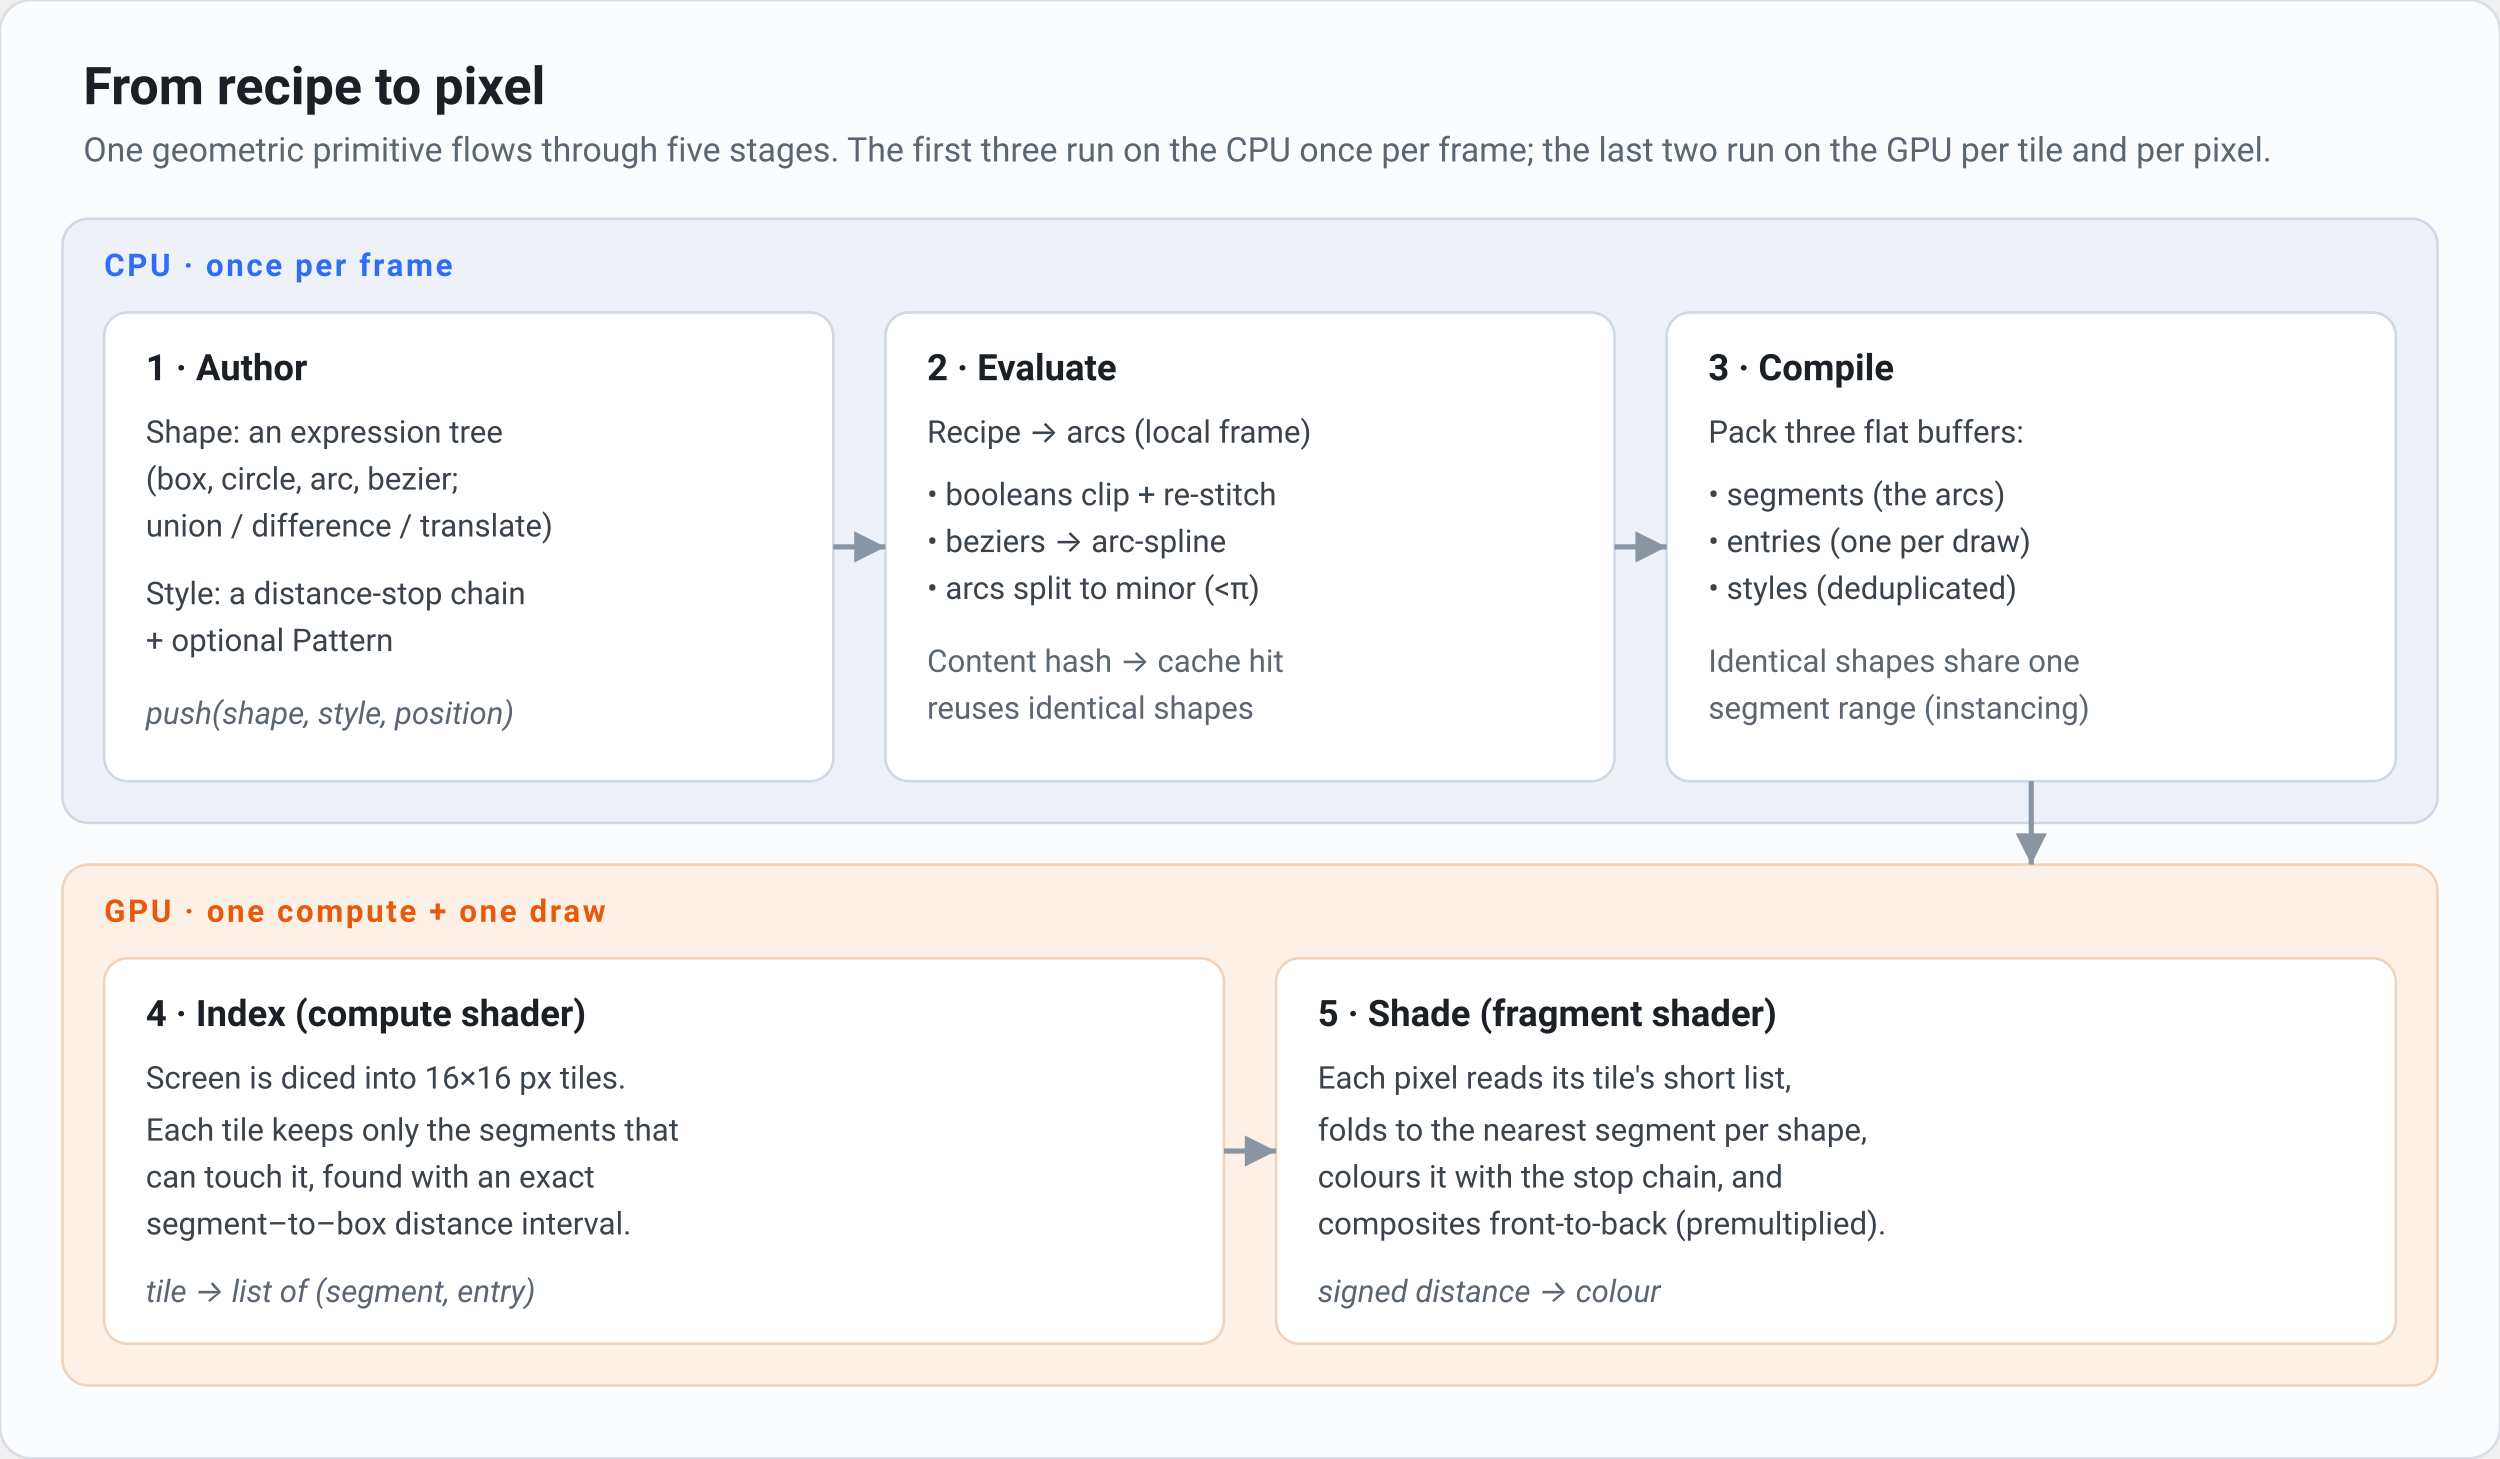
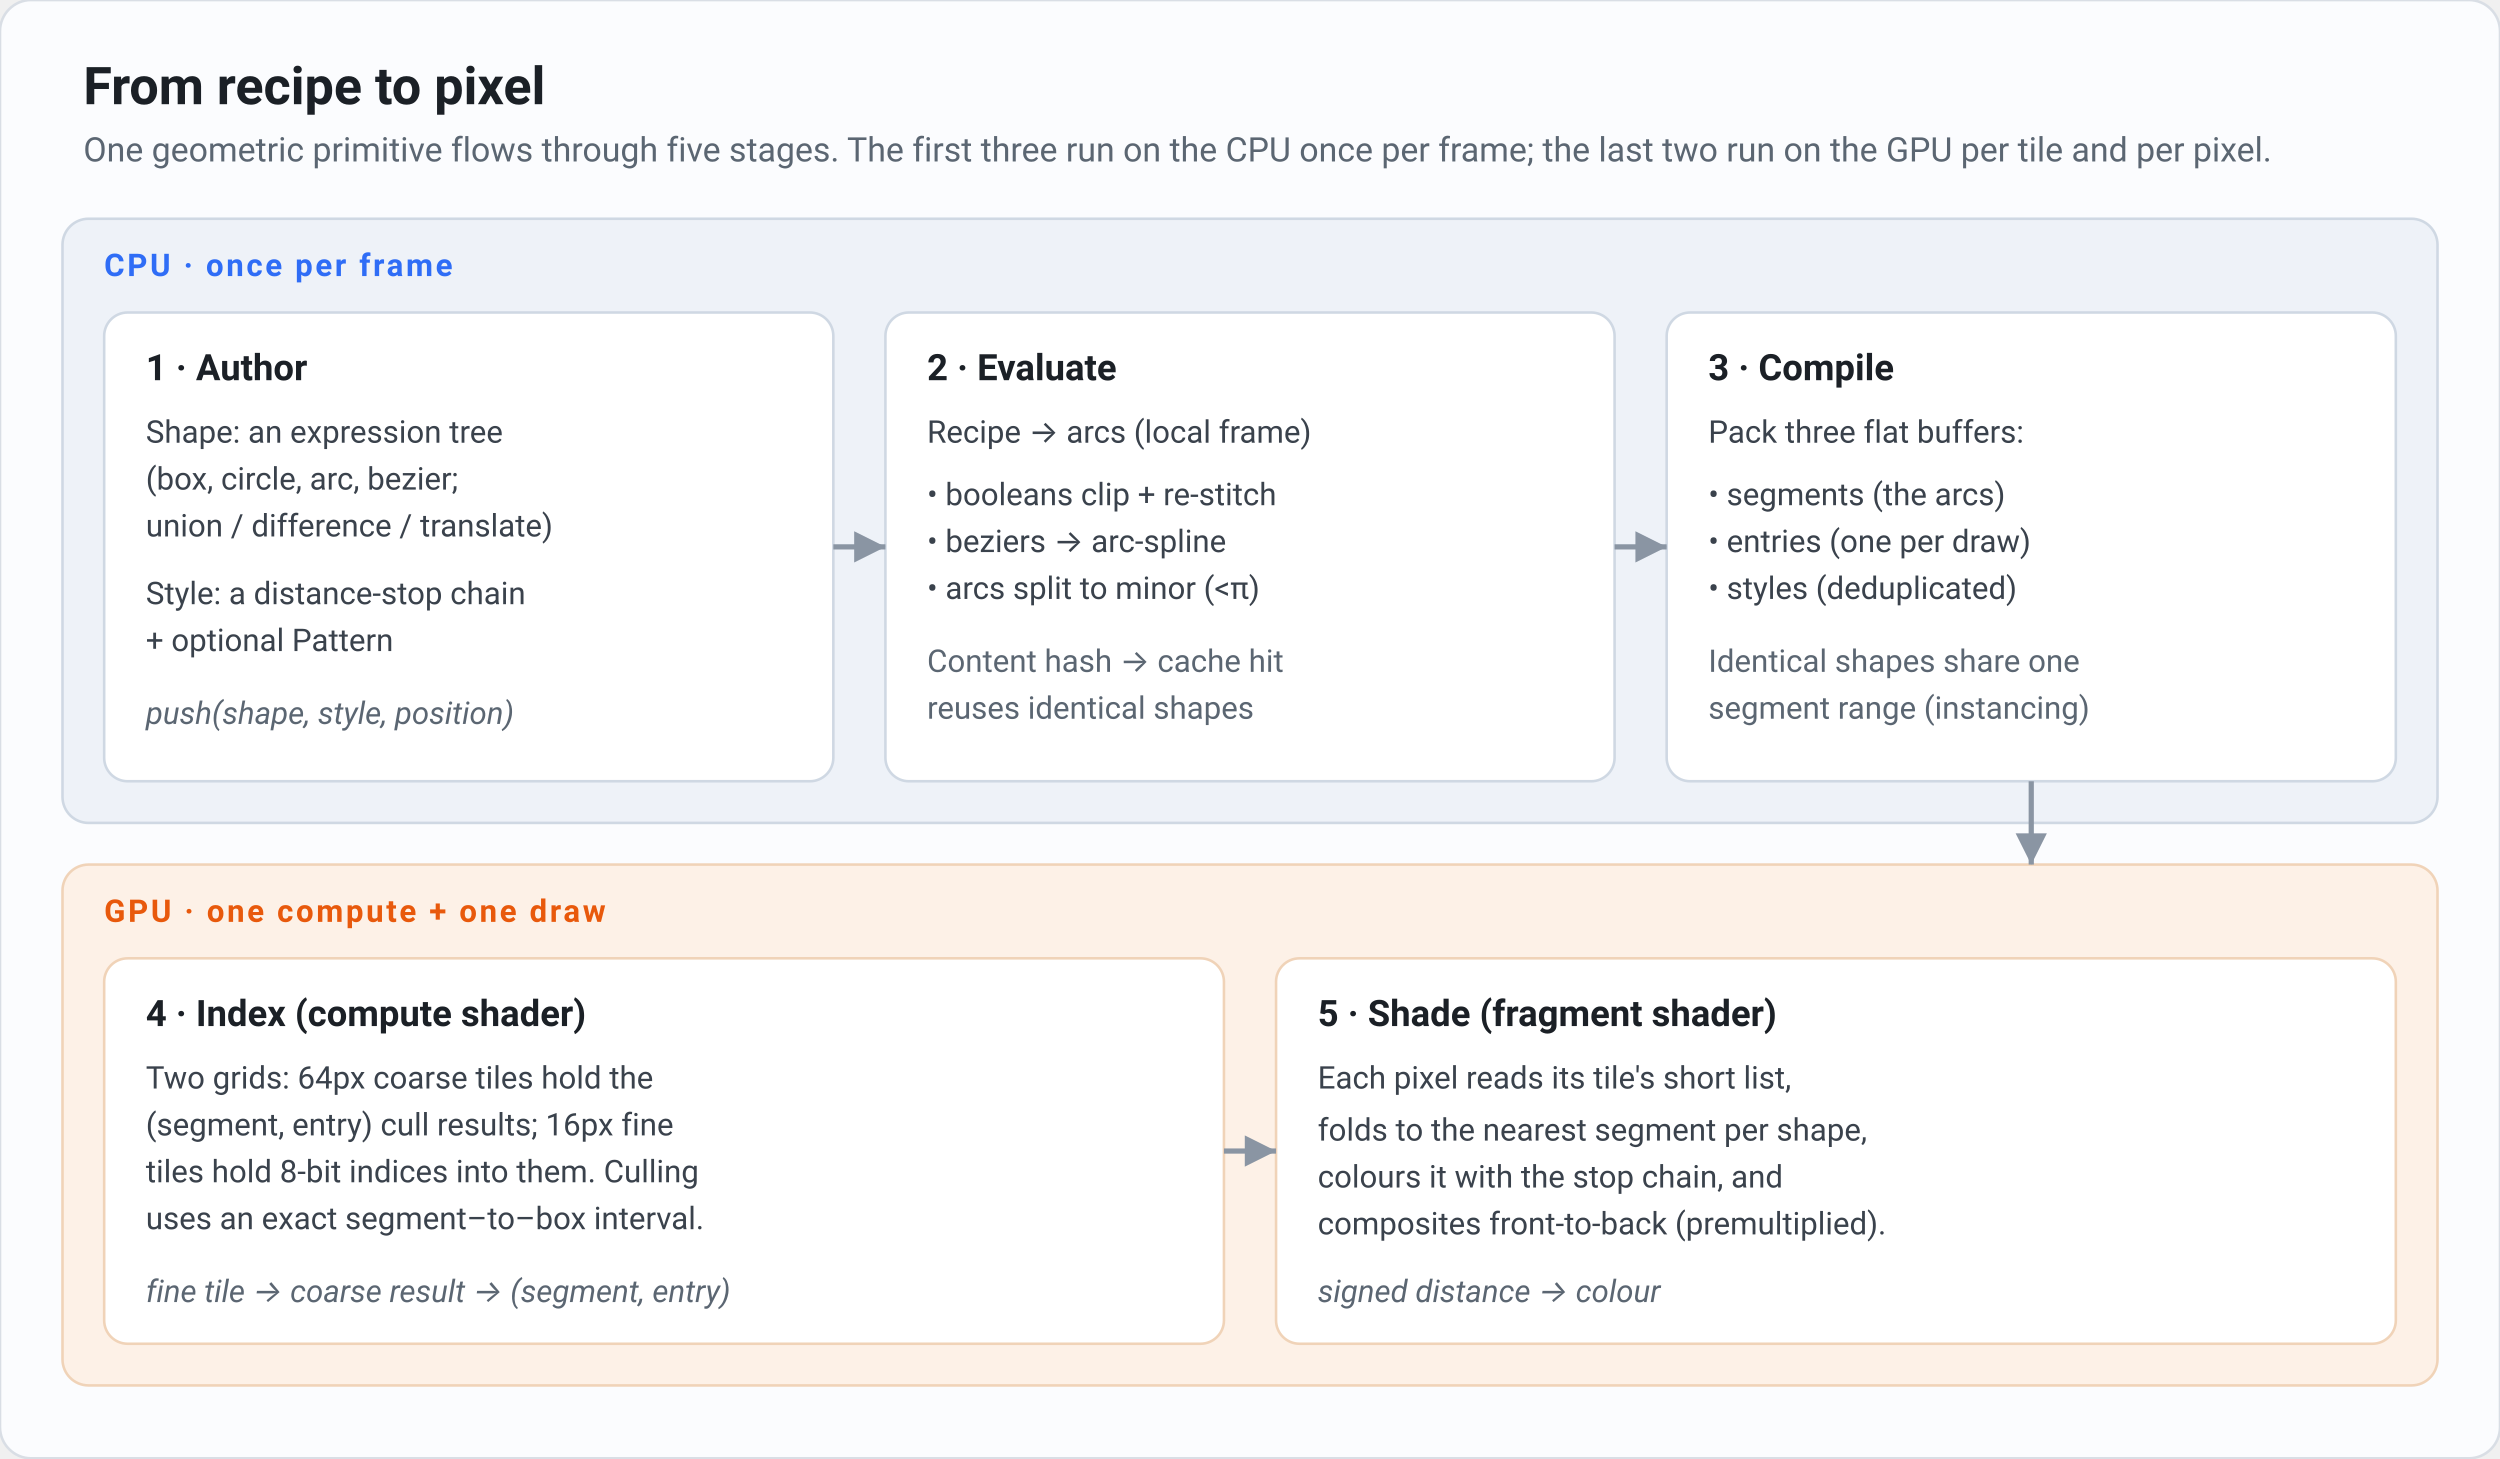
<svg xmlns="http://www.w3.org/2000/svg" viewBox="0 0 960 560" font-family="ui-sans-serif, -apple-system, Segoe UI, Roboto, sans-serif">
  <rect x="0" y="0" width="960" height="560" rx="12" fill="#fbfcfe" stroke="#d9dee5" />
  <text x="32" y="40" font-size="20" font-weight="700" fill="#1b2026">From recipe to pixel</text>
  <text x="32" y="62" font-size="13" fill="#5b6672">One geometric primitive flows through five stages. The first three run on the CPU once per frame; the last two run on the GPU per tile and per pixel.</text>
  <rect x="24" y="84" width="912" height="232" rx="10" fill="#eef2f8" stroke="#cfd8e3" />
  <text x="40" y="106" font-size="12" font-weight="700" fill="#2f6df6" letter-spacing="1">CPU · once per frame</text>
  <rect x="40" y="120" width="280" height="180" rx="9" fill="#ffffff" stroke="#cfd8e3" />
  <text x="56" y="146" font-size="14" font-weight="700" fill="#1b2026">1 · Author</text>
  <text x="56" y="170" font-size="12" fill="#3a424c">Shape: an expression tree</text>
  <text x="56" y="188" font-size="12" fill="#3a424c">(box, circle, arc, bezier;</text>
  <text x="56" y="206" font-size="12" fill="#3a424c">union / difference / translate)</text>
  <text x="56" y="232" font-size="12" fill="#3a424c">Style: a distance-stop chain</text>
  <text x="56" y="250" font-size="12" fill="#3a424c">+ optional Pattern</text>
  <text x="56" y="278" font-size="12" fill="#5b6672" font-style="italic">push(shape, style, position)</text>
  <rect x="340" y="120" width="280" height="180" rx="9" fill="#ffffff" stroke="#cfd8e3" />
  <text x="356" y="146" font-size="14" font-weight="700" fill="#1b2026">2 · Evaluate</text>
  <text x="356" y="170" font-size="12" fill="#3a424c">Recipe → arcs (local frame)</text>
  <text x="356" y="194" font-size="12" fill="#3a424c">• booleans clip + re-stitch</text>
  <text x="356" y="212" font-size="12" fill="#3a424c">• beziers → arc-spline</text>
  <text x="356" y="230" font-size="12" fill="#3a424c">• arcs split to minor (&lt;π)</text>
  <text x="356" y="258" font-size="12" fill="#5b6672">Content hash → cache hit</text>
  <text x="356" y="276" font-size="12" fill="#5b6672">reuses identical shapes</text>
  <rect x="640" y="120" width="280" height="180" rx="9" fill="#ffffff" stroke="#cfd8e3" />
  <text x="656" y="146" font-size="14" font-weight="700" fill="#1b2026">3 · Compile</text>
  <text x="656" y="170" font-size="12" fill="#3a424c">Pack three flat buffers:</text>
  <text x="656" y="194" font-size="12" fill="#3a424c">• segments (the arcs)</text>
  <text x="656" y="212" font-size="12" fill="#3a424c">• entries (one per draw)</text>
  <text x="656" y="230" font-size="12" fill="#3a424c">• styles (deduplicated)</text>
  <text x="656" y="258" font-size="12" fill="#5b6672">Identical shapes share one</text>
  <text x="656" y="276" font-size="12" fill="#5b6672">segment range (instancing)</text>
  <rect x="24" y="332" width="912" height="200" rx="10" fill="#fdf1e7" stroke="#f0d3b8" />
  <text x="40" y="354" font-size="12" font-weight="700" fill="#e8590c" letter-spacing="1">GPU · one compute + one draw</text>
  <rect x="40" y="368" width="430" height="148" rx="9" fill="#ffffff" stroke="#f0d3b8" />
  <text x="56" y="394" font-size="14" font-weight="700" fill="#1b2026">4 · Index (compute shader)</text>
-   <text x="56" y="418" font-size="12" fill="#3a424c">Screen is diced into 16×16 px tiles.</text>
-   <text x="56" y="438" font-size="12" fill="#3a424c">Each tile keeps only the segments that</text>
-   <text x="56" y="456" font-size="12" fill="#3a424c">can touch it, found with an exact</text>
-   <text x="56" y="474" font-size="12" fill="#3a424c">segment–to–box distance interval.</text>
-   <text x="56" y="500" font-size="12" fill="#5b6672" font-style="italic">tile → list of (segment, entry)</text>
+   <text x="56" y="418" font-size="12" fill="#3a424c">Two grids: 64px coarse tiles hold the</text>
+   <text x="56" y="436" font-size="12" fill="#3a424c">(segment, entry) cull results; 16px fine</text>
+   <text x="56" y="454" font-size="12" fill="#3a424c">tiles hold 8-bit indices into them. Culling</text>
+   <text x="56" y="472" font-size="12" fill="#3a424c">uses an exact segment–to–box interval.</text>
+   <text x="56" y="500" font-size="12" fill="#5b6672" font-style="italic">fine tile → coarse result → (segment, entry)</text>
  <rect x="490" y="368" width="430" height="148" rx="9" fill="#ffffff" stroke="#f0d3b8" />
  <text x="506" y="394" font-size="14" font-weight="700" fill="#1b2026">5 · Shade (fragment shader)</text>
  <text x="506" y="418" font-size="12" fill="#3a424c">Each pixel reads its tile's short list,</text>
  <text x="506" y="438" font-size="12" fill="#3a424c">folds to the nearest segment per shape,</text>
  <text x="506" y="456" font-size="12" fill="#3a424c">colours it with the stop chain, and</text>
  <text x="506" y="474" font-size="12" fill="#3a424c">composites front-to-back (premultiplied).</text>
  <text x="506" y="500" font-size="12" fill="#5b6672" font-style="italic">signed distance → colour</text>
  <defs>
    <marker id="ar" markerWidth="9" markerHeight="9" refX="6" refY="3" orient="auto">
      <path d="M0,0 L6,3 L0,6 Z" fill="#8a95a3" />
    </marker>
  </defs>
  <line x1="320" y1="210" x2="340" y2="210" stroke="#8a95a3" stroke-width="2" marker-end="url(#ar)" />
  <line x1="620" y1="210" x2="640" y2="210" stroke="#8a95a3" stroke-width="2" marker-end="url(#ar)" />
  <line x1="780" y1="300" x2="780" y2="332" stroke="#8a95a3" stroke-width="2" marker-end="url(#ar)" />
  <line x1="470" y1="442" x2="490" y2="442" stroke="#8a95a3" stroke-width="2" marker-end="url(#ar)" />
</svg>
